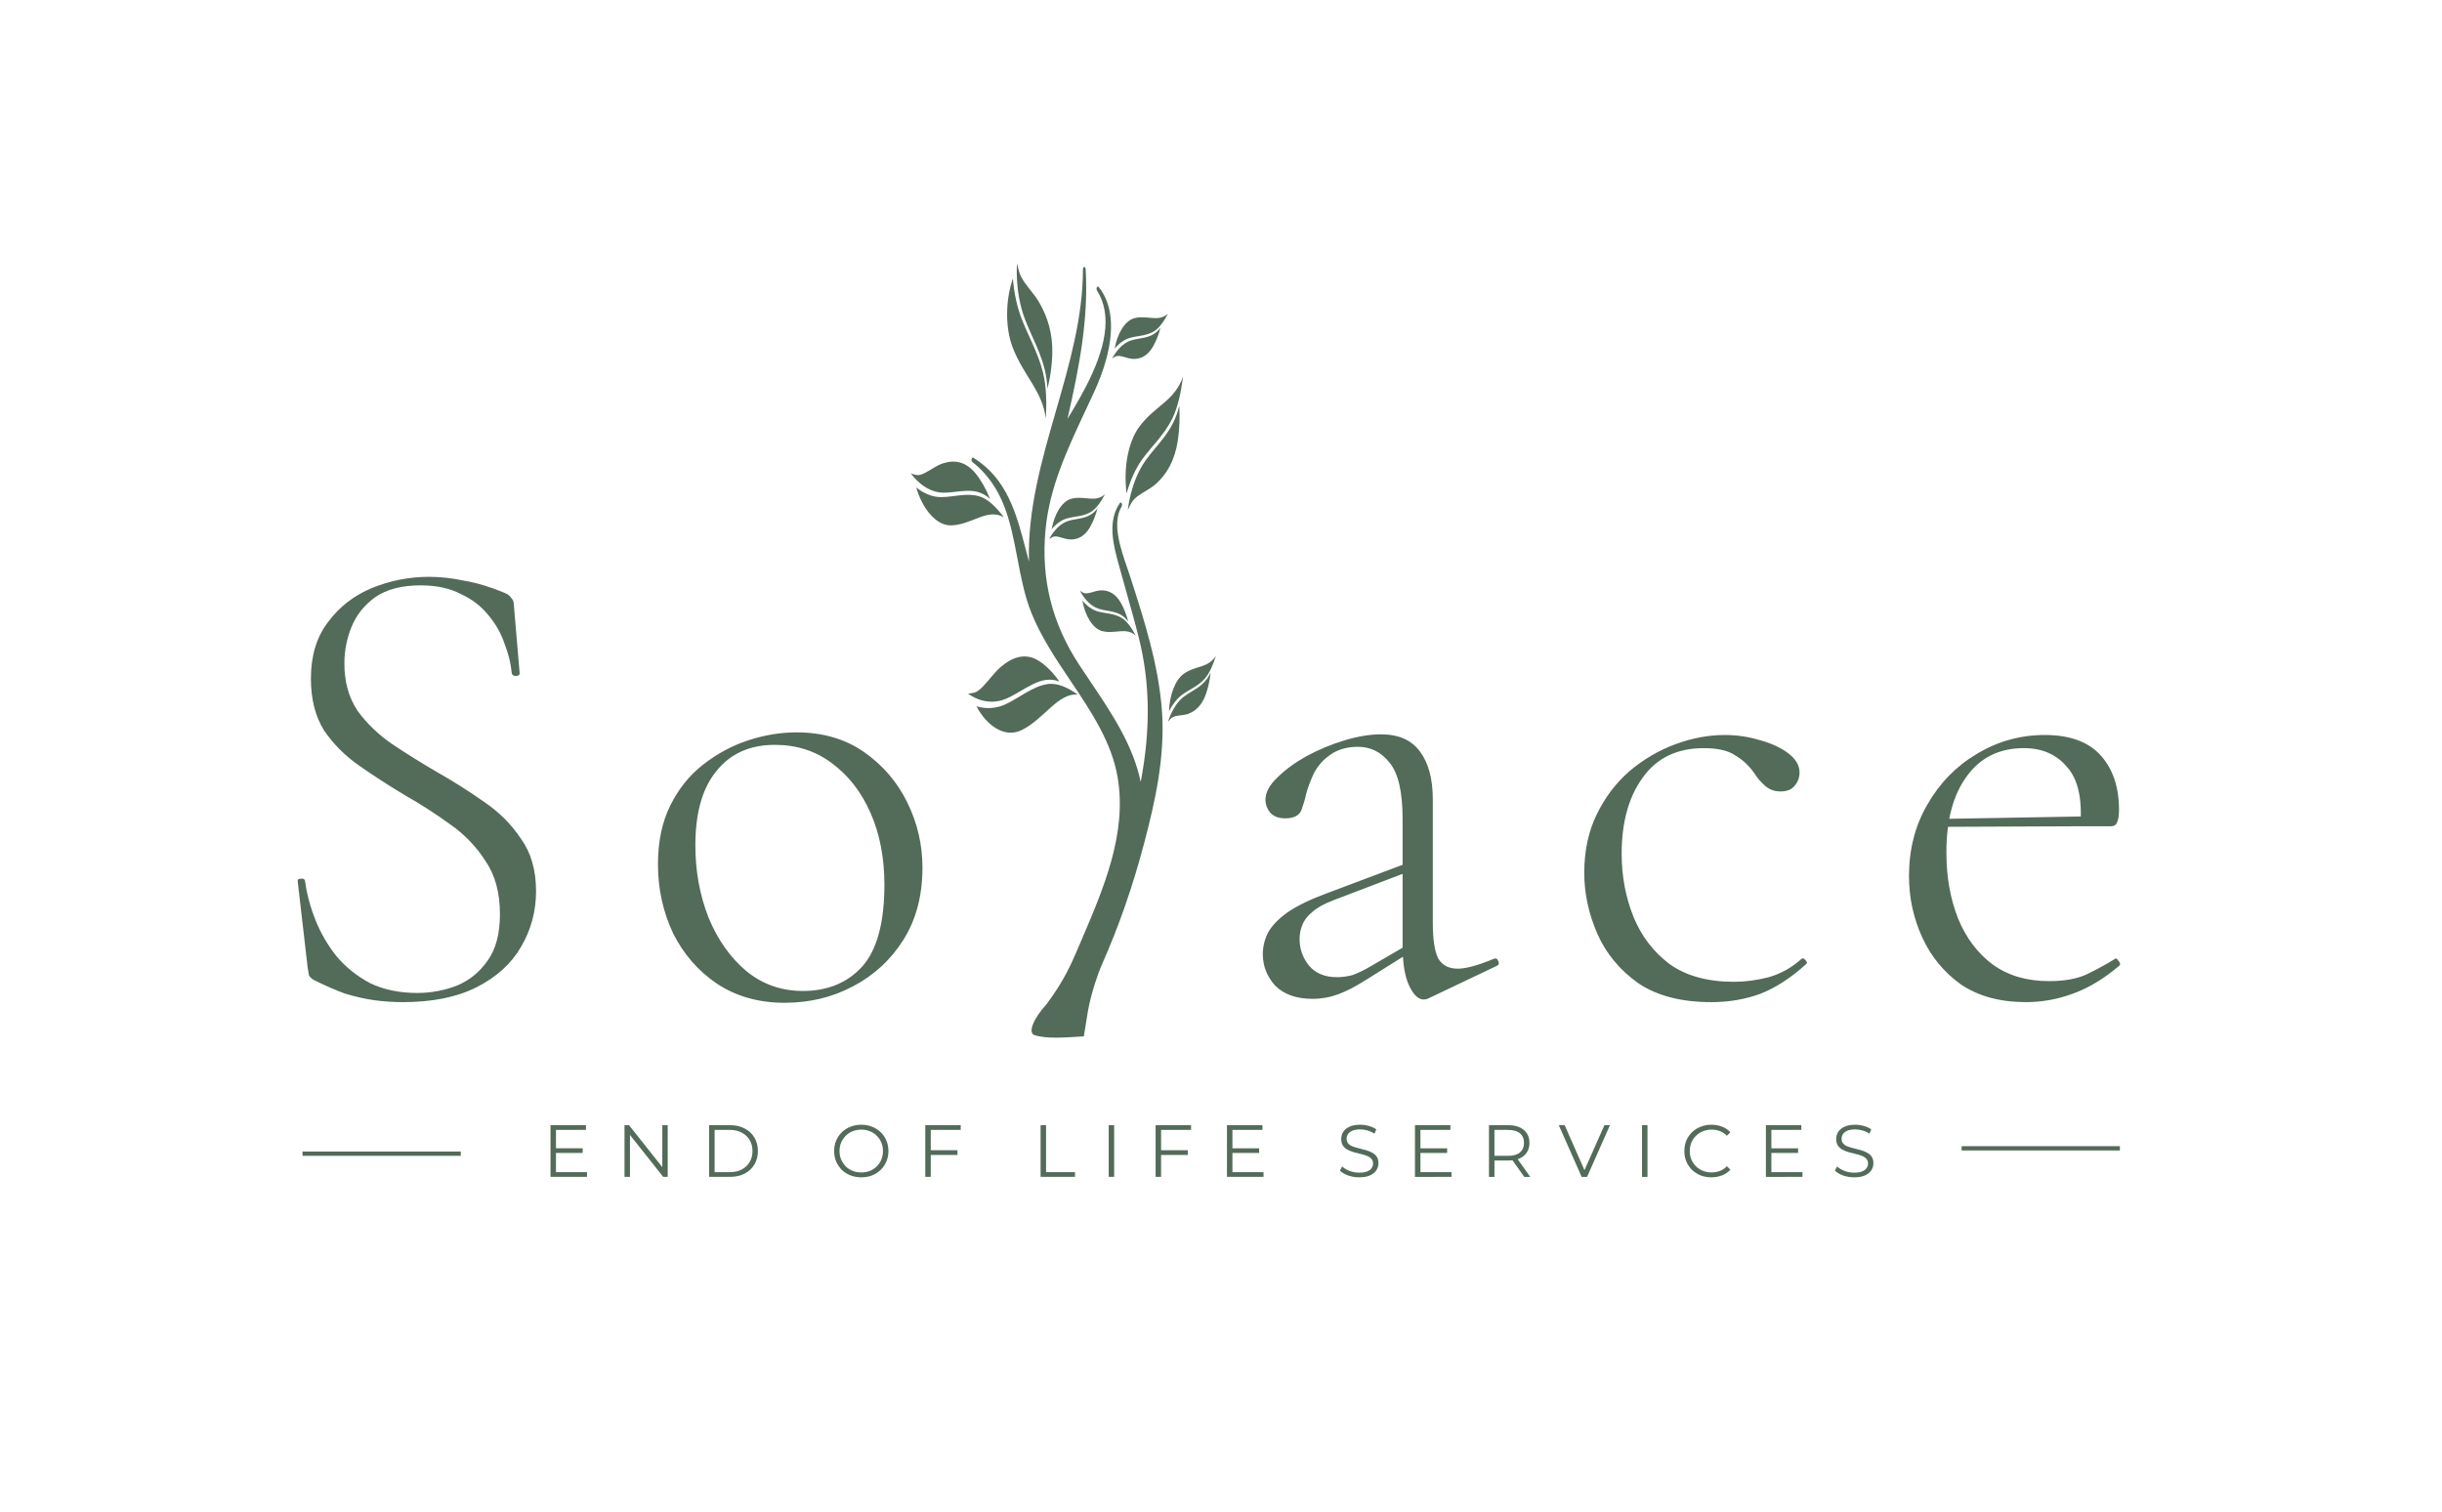
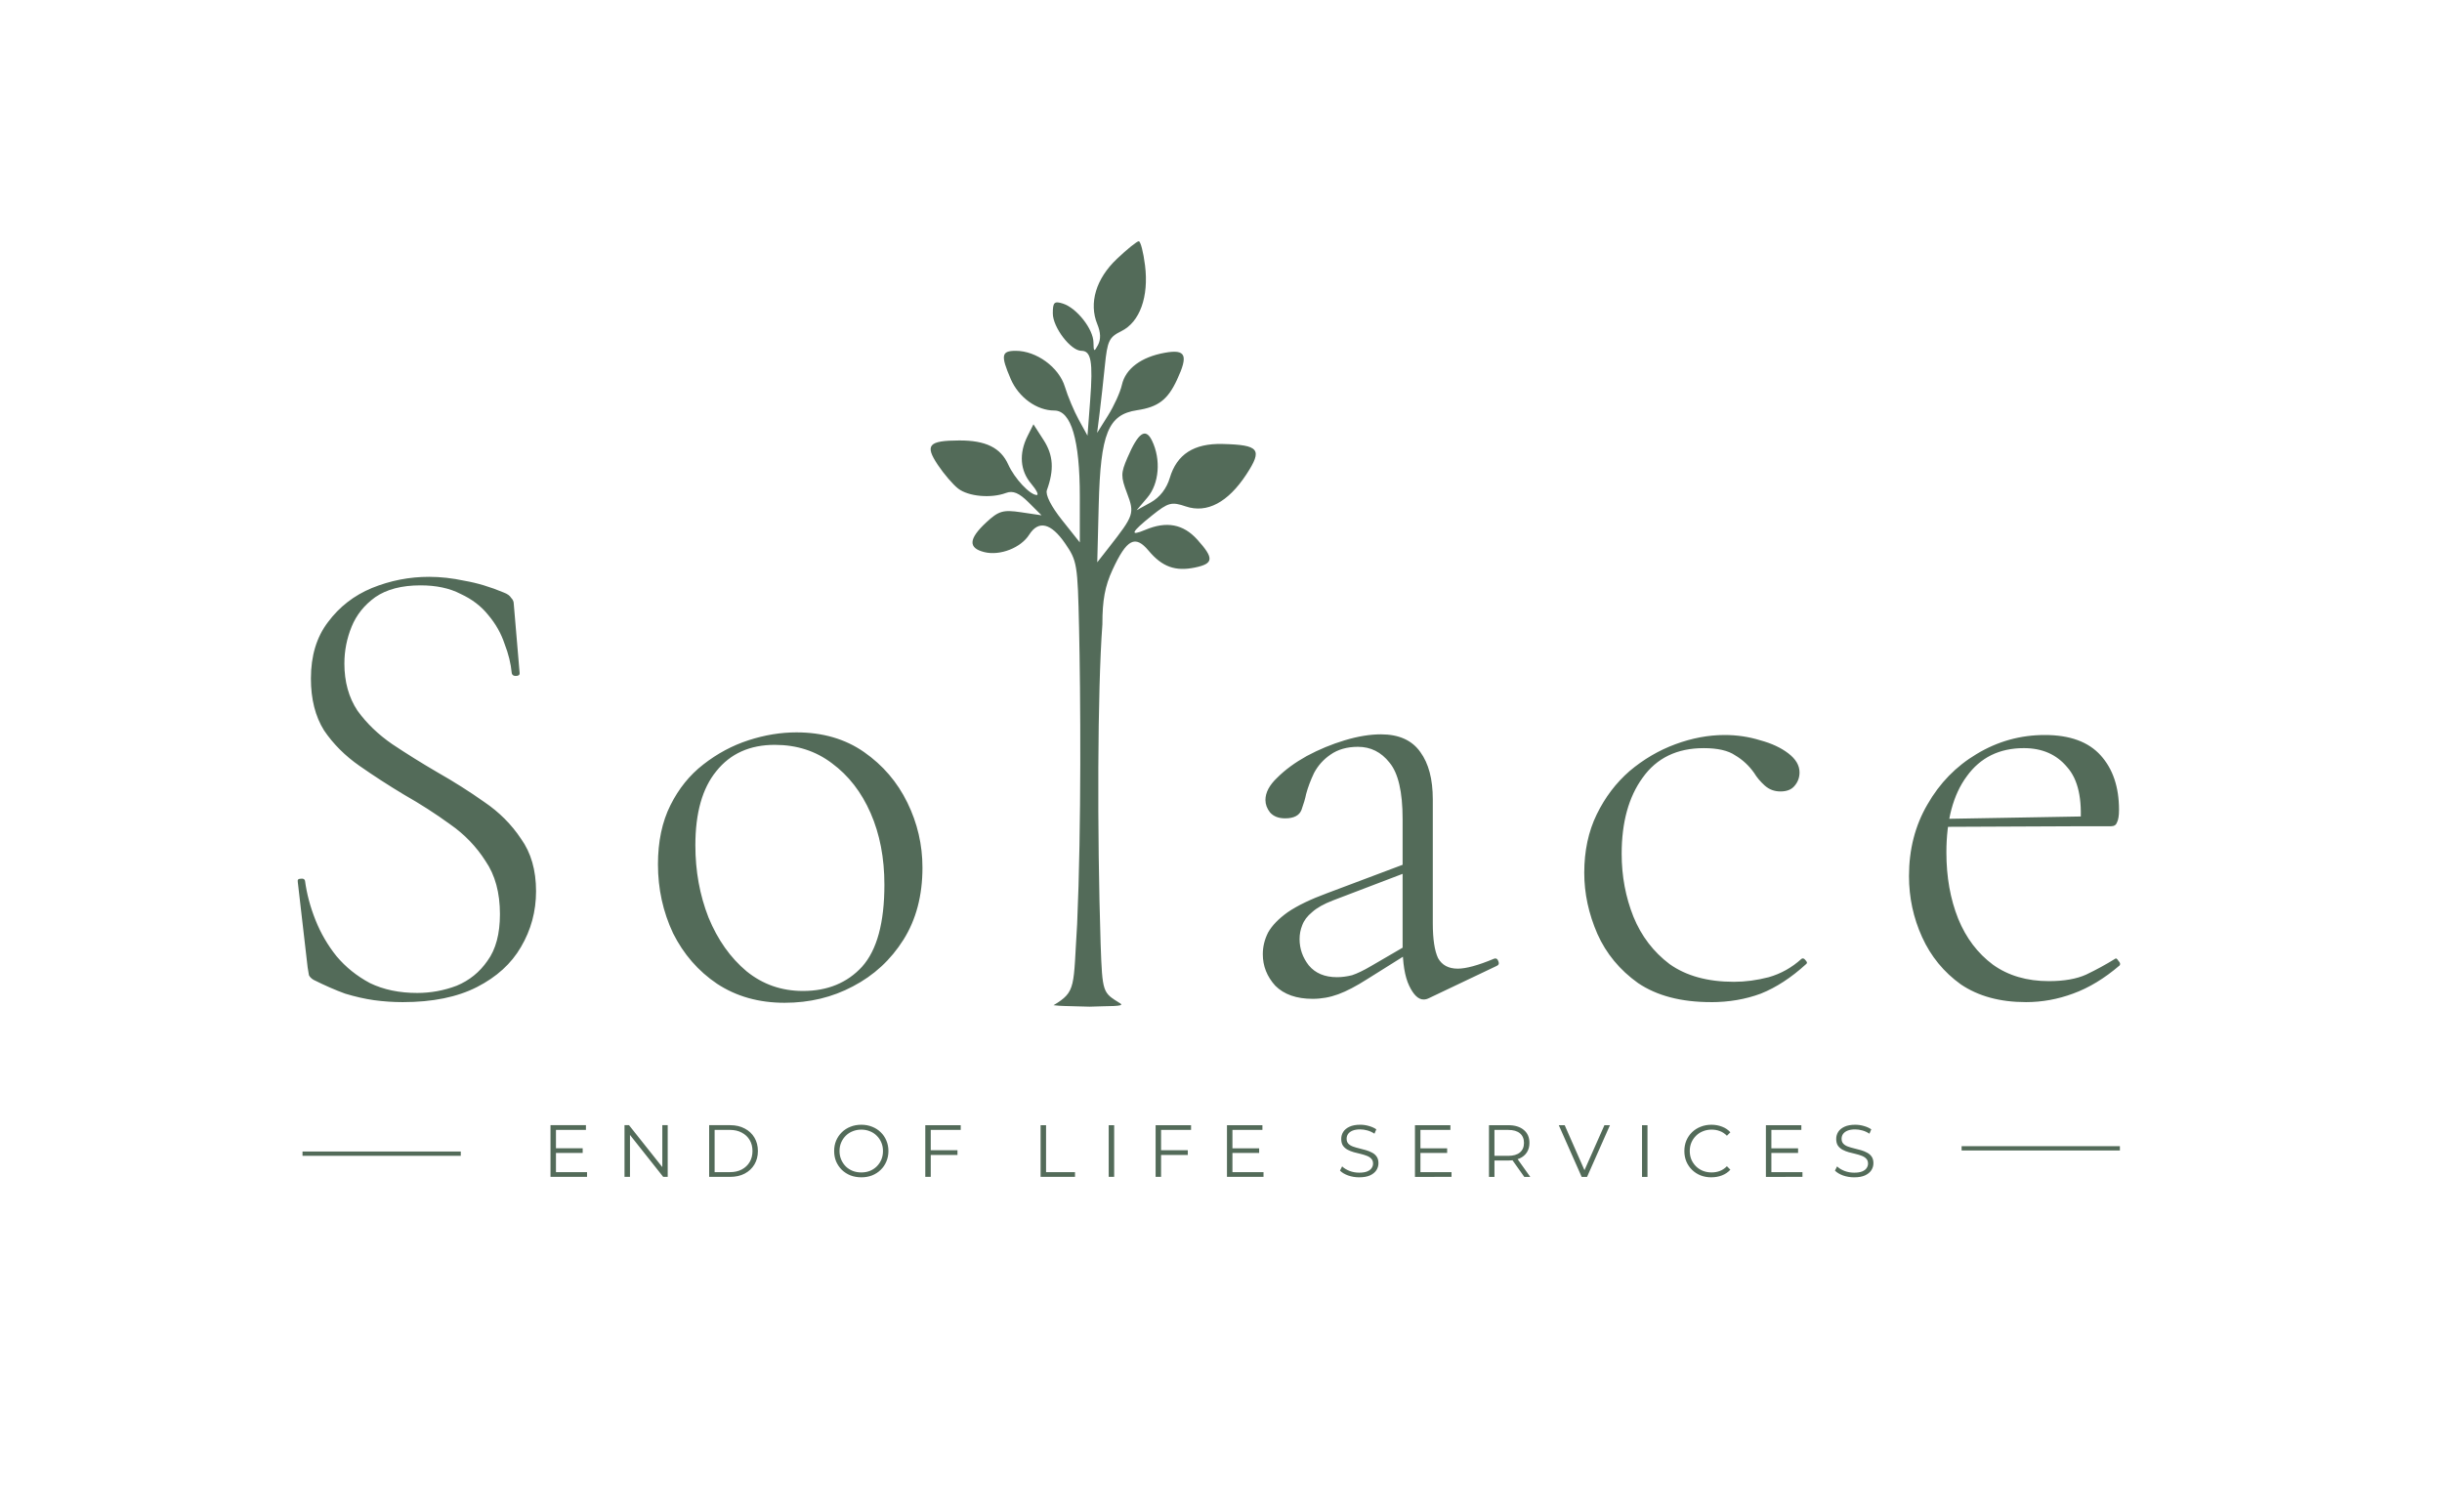
<svg xmlns="http://www.w3.org/2000/svg" width="210mm" height="130mm" viewBox="4 0 210 130" version="1.1" id="svg1">
  <defs id="defs1" />
  <g id="layer1">
-     <g id="g17" transform="matrix(0.07565515,0,0,0.127004,75.67123,22.64131)" style="fill:#536b59;fill-opacity:1;stroke-width:1;stroke-dasharray:none">
-       <path d="m 284.626,523.486 c 2.191,-7.68 3.034,-11.507 4.691,-17.261 3.639,-12.16 11.971,-26.124 14.991,-30.175 20.214,-27.114 35.966,-54.09 49.097,-83.879 11.766,-26.699 23.978,-57.841 19.93,-89.604 -3.947,-30.955 -19.97,-60.646 -35.459,-89.346 -1.157,-2.191 -2.524,-4.562 -3.966,-7.053 -7.788,-13.47 -17.482,-30.233 -6.295,-41.521 0.578,-0.582 0.594,-1.518 0.034,-2.118 -0.558,-0.603 -1.49,-0.652 -2.115,-0.123 -14.602,12.509 -6.967,29.141 -1.392,41.286 2.613,5.682 5.294,11.359 7.978,17.032 5.101,10.793 10.379,21.95 15.046,32.975 12.76,30.162 13.451,62.105 2.09,97.528 -8.645,-25.01 -33.274,-46.809 -57.137,-67.929 -4.314,-3.819 -8.62,-7.629 -12.824,-11.45 -30.842,-28.021 -43.366,-57.789 -38.293,-91.005 4.416,-28.936 24.609,-54.581 45.982,-81.732 3.14,-3.987 6.282,-7.98 9.376,-11.989 9.945,-12.867 21.285,-31.861 18.835,-49.257 -1.225,-8.7 -5.836,-16.034 -13.7,-21.806 -0.651,-0.477 -1.561,-0.364 -2.077,0.254 -0.518,0.618 -0.466,1.533 0.119,2.09 6.536,6.227 9.73,13.164 9.765,21.212 0.101,22.222 -24.78,47.714 -43.275,65.735 13.602,-35.414 24.03,-67.85 20.649,-101.458 -0.079,-0.808 -0.771,-1.398 -1.598,-1.374 -0.813,0.042 -1.453,0.713 -1.453,1.53 0,32.552 -15.578,64.71 -30.646,95.812 -15.998,33.023 -32.5,67.09 -30.695,102.127 -1.346,-2.895 -2.65,-5.856 -3.993,-8.908 -10.229,-23.256 -20.808,-47.304 -59.288,-61.402 -0.765,-0.281 -1.622,0.092 -1.937,0.845 -0.315,0.756 0.019,1.625 0.762,1.974 35.766,16.854 43.348,40.523 51.377,65.582 3.957,12.353 8.048,25.125 15.848,36.698 10.964,16.27 28.011,31.387 44.498,46.007 23.051,20.441 46.886,41.577 53.596,65.631 10.594,37.987 -16.08,75.01 -41.876,110.812 l -5,6.955 c -5.896,8.229 -14.72,20.188 -34.128,35.594 -14.747,9.592 -21.5,19.317 -13.587,20.869 14.048,2.755 36.574,1.552 56.07,0.842 z" id="path1-7" style="fill:#536b59;fill-opacity:1;stroke-width:1;stroke-dasharray:none" />
-       <path d="m 347.105,111.164 c -12.77,10.591 -17.488,28.749 -13.847,44.682 4.079,-8.785 10.318,-17.053 17.815,-23.176 11.264,-9.202 24.395,-16.062 33.92,-27.314 6.635,-7.836 10.301,-18.614 12.338,-28.568 -4.617,8.048 -13.002,13.333 -21.028,17.423 -10.085,5.138 -20.416,9.67 -29.198,16.953 z" id="path2-6" style="fill:#536b59;fill-opacity:1;stroke-width:1;stroke-dasharray:none" />
-       <path d="m 393.094,96.43 c -6.849,17.616 -24.902,25.787 -38.508,37.259 -17.071,14.394 -19.948,33.412 -19.948,33.412 1.228,-1.641 2.547,-3.231 3.96,-4.716 2.338,-2.454 5.275,-3.825 8.329,-5.15 3.269,-1.417 6.659,-2.543 10.004,-3.761 3.319,-1.208 6.634,-2.485 9.755,-4.152 12.025,-6.417 21.325,-15.716 24.728,-29.162 1.937,-7.644 2.506,-15.878 1.68,-23.73 z" id="path3-1" style="fill:#536b59;fill-opacity:1;stroke-width:1;stroke-dasharray:none" />
-       <path d="m 122.535,158.355 c -9.676,0.04 -19.749,-2.375 -28.485,-6.561 7.319,14.611 22.509,25.627 39.098,25.683 11.411,0.037 22.265,-3.036 33.314,-5.48 8.798,-1.946 18.626,-3.201 27.308,0.076 -7.904,-6.386 -17.586,-12.375 -27.69,-14.205 -14.503,-2.628 -29.001,0.429 -43.545,0.487 z" id="path4-8" style="fill:#536b59;fill-opacity:1;stroke-width:1;stroke-dasharray:none" />
-       <path d="m 178.013,159.606 c -4.354,-6.585 -10.031,-12.577 -16.386,-17.246 -11.178,-8.213 -24.269,-9.48 -37.629,-6.784 -3.47,0.701 -6.839,1.821 -10.171,2.999 -3.357,1.187 -6.689,2.472 -10.113,3.458 -3.198,0.921 -6.337,1.729 -9.704,1.322 -2.035,-0.248 -4.063,-0.636 -6.053,-1.123 0,0 14.315,12.852 36.641,13.106 17.796,0.199 36.927,-4.973 53.415,4.268 z" id="path5-9" style="fill:#536b59;fill-opacity:1;stroke-width:1;stroke-dasharray:none" />
-       <path d="m 226.565,82.029 c 6.429,6.31 12.843,13.865 14.835,22.929 1.041,-10.107 0.777,-21.487 -3.201,-30.955 -5.713,-13.589 -16.181,-24.073 -24.165,-36.23 -5.315,-8.087 -8.785,-17.849 -10.042,-27.451 -8.253,14.106 -9.195,32.846 -0.193,46.778 6.194,9.58 14.688,17.001 22.766,24.929 z" id="path6-2" style="fill:#536b59;fill-opacity:1;stroke-width:1;stroke-dasharray:none" />
-       <path d="m 243.252,84.949 c 3.143,-7.243 5.067,-15.27 5.514,-23.14 0.786,-13.849 -5.297,-25.511 -14.844,-35.236 -2.479,-2.527 -5.257,-4.74 -8.063,-6.888 -2.828,-2.164 -5.722,-4.257 -8.415,-6.588 -2.516,-2.179 -4.908,-4.367 -6.398,-7.411 -0.903,-1.839 -1.683,-3.752 -2.362,-5.686 0,0 -2.959,19.005 9.008,37.858 9.537,15.022 24.308,28.232 25.56,47.091 z" id="path7-7" style="fill:#536b59;fill-opacity:1;stroke-width:1;stroke-dasharray:none" />
-       <path d="m 195.718,298.598 c -10.582,2.959 -22.338,3.348 -33.161,1.396 12.411,13.794 32.359,21.279 50.536,16.344 12.503,-3.394 23.461,-10.024 34.823,-16.031 9.045,-4.78 19.428,-9.113 29.92,-8.137 -10.575,-4.614 -22.977,-8.253 -34.59,-7.216 -16.671,1.492 -31.625,9.2 -47.528,13.644 z" id="path8-9" style="fill:#536b59;fill-opacity:1;stroke-width:1;stroke-dasharray:none" />
-       <path d="m 190.46,273.218 c -3.589,1.812 -6.94,4.052 -10.232,6.347 -3.317,2.311 -6.579,4.722 -10.031,6.83 -3.225,1.971 -6.417,3.801 -10.224,4.366 -2.301,0.343 -4.639,0.526 -6.964,0.594 0,0 19.541,9.759 44.061,3.314 19.541,-5.135 38.929,-16.558 59.759,-11.405 -6.75,-5.896 -14.771,-10.749 -23.131,-13.947 -14.709,-5.628 -29.422,-3.073 -43.238,3.901 z" id="path9-5" style="fill:#536b59;fill-opacity:1;stroke-width:1;stroke-dasharray:none" />
-       <path d="m 282.97,228.417 c 3.009,10.034 11.384,18.663 21.852,20.53 7.2,1.282 14.392,0.542 21.641,0.217 5.768,-0.257 12.114,0.034 17.233,3.063 -4.283,-4.905 -9.736,-9.752 -15.915,-12.023 -8.867,-3.259 -18.359,-2.931 -27.549,-4.498 -6.114,-1.044 -12.206,-3.682 -17.262,-7.289 z" id="path10-4" style="fill:#536b59;fill-opacity:1;stroke-width:1;stroke-dasharray:none" />
-       <path d="m 303.668,221.483 c -2.268,0.058 -4.52,0.395 -6.754,0.771 -2.249,0.379 -4.495,0.823 -6.766,1.068 -2.12,0.227 -4.191,0.392 -6.27,-0.236 -1.258,-0.379 -2.494,-0.851 -3.696,-1.377 0,0 7.619,9.694 21.689,12.316 11.211,2.09 23.861,0.937 33.25,8.59 -2.023,-4.639 -4.945,-9.049 -8.443,-12.696 -6.149,-6.42 -14.276,-8.663 -23.01,-8.436 z" id="path11-3" style="fill:#536b59;fill-opacity:1;stroke-width:1;stroke-dasharray:none" />
-       <path d="m 364.437,46.038 c 6.178,-2.271 11.628,-7.118 15.915,-12.023 -5.119,3.026 -11.466,3.32 -17.234,3.063 -7.249,-0.325 -14.439,-1.065 -21.64,0.217 -10.469,1.867 -18.841,10.496 -21.852,20.53 5.052,-3.608 11.147,-6.243 17.262,-7.286 9.192,-1.57 18.681,-1.243 27.549,-4.501 z" id="path12-1" style="fill:#536b59;fill-opacity:1;stroke-width:1;stroke-dasharray:none" />
-       <path d="m 326.808,62.919 c 2.271,0.245 4.517,0.688 6.766,1.068 2.233,0.376 4.483,0.713 6.754,0.771 8.732,0.227 16.857,-2.017 23.008,-8.437 3.497,-3.647 6.417,-8.06 8.442,-12.696 -9.388,7.653 -22.038,6.5 -33.25,8.589 -14.069,2.625 -21.689,12.316 -21.689,12.316 1.203,-0.526 2.442,-0.998 3.696,-1.377 2.081,-0.628 4.153,-0.463 6.273,-0.234 z" id="path13-2" style="fill:#536b59;fill-opacity:1;stroke-width:1;stroke-dasharray:none" />
-       <path d="m 308.766,156.274 c -5.119,3.026 -11.463,3.32 -17.233,3.063 -7.249,-0.324 -14.44,-1.064 -21.641,0.217 -10.468,1.867 -18.84,10.496 -21.852,20.53 5.052,-3.608 11.147,-6.242 17.262,-7.286 9.189,-1.566 18.678,-1.239 27.549,-4.498 6.179,-2.274 11.631,-7.121 15.915,-12.026 z" id="path14-3" style="fill:#536b59;fill-opacity:1;stroke-width:1;stroke-dasharray:none" />
-       <path d="m 245.253,186.792 c 1.203,-0.526 2.442,-0.998 3.697,-1.377 2.078,-0.63 4.149,-0.465 6.27,-0.236 2.271,0.245 4.517,0.688 6.766,1.068 2.234,0.376 4.483,0.713 6.754,0.771 8.733,0.226 16.857,-2.017 23.008,-8.437 3.498,-3.647 6.417,-8.057 8.442,-12.696 -9.388,7.653 -22.038,6.499 -33.25,8.589 -14.067,2.624 -21.687,12.318 -21.687,12.318 z" id="path15-3" style="fill:#536b59;fill-opacity:1;stroke-width:1;stroke-dasharray:none" />
-       <path d="m 381.466,303.301 c 4.051,-4.703 9.342,-8.715 15.033,-11.181 8.553,-3.709 17.849,-5.646 25.688,-10.922 5.459,-3.675 9.603,-9.679 12.599,-15.462 -4.254,4.158 -10.346,5.952 -16.01,7.071 -7.118,1.408 -14.278,2.399 -20.968,5.355 -9.724,4.304 -15.807,14.677 -16.342,25.139 z" id="path16-4" style="fill:#536b59;fill-opacity:1;stroke-width:1;stroke-dasharray:none" />
-       <path d="m 398.489,293.362 c -13.042,5.894 -18.137,17.12 -18.137,17.12 1.043,-0.795 2.133,-1.548 3.265,-2.215 1.87,-1.104 3.92,-1.438 6.034,-1.72 2.265,-0.303 4.551,-0.407 6.827,-0.572 2.259,-0.165 4.526,-0.373 6.741,-0.857 8.537,-1.857 15.894,-5.967 20.343,-13.665 2.527,-4.376 4.318,-9.354 5.181,-14.34 -7.301,9.664 -19.863,11.549 -30.254,16.249 z" id="path17-1" style="fill:#536b59;fill-opacity:1;stroke-width:1;stroke-dasharray:none" />
-     </g>
    <path style="font-weight:300;font-size:56.444px;line-height:0;font-family:'Cormorant Garamond';-inkscape-font-specification:'Cormorant Garamond, Light';letter-spacing:5.292px;fill:#536b59;stroke-width:0.265" d="m 33.615,57.057 q 0,2.371 1.129,4.064 1.185,1.637 2.992,2.879 1.863,1.242 3.895,2.427 2.088,1.185 4.008,2.54 1.919,1.298 3.161,3.161 1.298,1.806 1.298,4.516 0,2.596 -1.298,4.798 -1.242,2.145 -3.782,3.443 -2.54,1.298 -6.378,1.298 -1.242,0 -2.484,-0.169 -1.185,-0.169 -2.484,-0.564 -1.242,-0.452 -2.709,-1.185 -0.282,-0.169 -0.395,-0.395 -0.056,-0.282 -0.113,-0.677 l -0.847,-7.338 q -0.056,-0.282 0.226,-0.282 0.339,-0.056 0.395,0.169 0.226,1.693 0.903,3.387 0.677,1.693 1.806,3.104 1.185,1.411 2.879,2.314 1.75,0.847 4.064,0.847 1.75,0 3.387,-0.621 1.637,-0.677 2.653,-2.145 1.072,-1.468 1.072,-4.008 0,-2.766 -1.242,-4.572 -1.185,-1.863 -3.048,-3.161 -1.863,-1.355 -3.951,-2.54 -1.976,-1.185 -3.838,-2.484 -1.863,-1.298 -3.048,-3.048 -1.129,-1.806 -1.129,-4.459 0,-2.935 1.468,-4.854 1.468,-1.976 3.782,-2.935 2.371,-0.96 4.911,-0.96 1.468,0 3.048,0.339 1.637,0.282 3.387,1.016 0.452,0.169 0.621,0.452 0.226,0.226 0.226,0.508 l 0.508,5.983 q 0,0.226 -0.339,0.226 -0.282,0 -0.339,-0.226 -0.113,-1.242 -0.621,-2.54 -0.452,-1.355 -1.411,-2.484 -0.903,-1.129 -2.371,-1.806 -1.411,-0.734 -3.443,-0.734 -2.427,0 -3.895,1.016 -1.411,1.016 -2.032,2.54 -0.621,1.524 -0.621,3.161 z m 37.86,29.182 q -3.33,0 -5.814,-1.637 -2.427,-1.637 -3.782,-4.346 -1.298,-2.766 -1.298,-5.927 0,-2.935 1.072,-5.08 1.072,-2.145 2.822,-3.5 1.806,-1.411 3.895,-2.088 2.088,-0.677 4.12,-0.677 3.387,0 5.814,1.693 2.427,1.693 3.725,4.346 1.298,2.653 1.298,5.588 0,3.612 -1.637,6.209 -1.637,2.596 -4.346,4.008 -2.653,1.411 -5.87,1.411 z m 1.58,-1.016 q 3.161,0 5.08,-2.088 1.919,-2.145 1.919,-7.056 0,-3.443 -1.185,-6.152 -1.185,-2.709 -3.33,-4.29 -2.088,-1.58 -4.911,-1.58 -3.217,0 -5.024,2.258 -1.806,2.201 -1.806,6.378 0,3.33 1.129,6.209 1.185,2.879 3.274,4.628 2.088,1.693 4.854,1.693 z m 53.82,0.621 q -0.226,0.113 -0.452,0.113 -0.677,0 -1.242,-1.185 -0.564,-1.185 -0.564,-3.443 V 70.435 q 0,-3.5 -1.129,-4.854 -1.072,-1.355 -2.709,-1.355 -1.411,0 -2.371,0.677 -0.903,0.621 -1.411,1.58 -0.452,0.96 -0.677,1.806 -0.113,0.564 -0.395,1.355 -0.282,0.734 -1.411,0.734 -0.847,0 -1.298,-0.508 -0.395,-0.508 -0.395,-1.072 0,-0.96 1.016,-1.919 1.016,-1.016 2.54,-1.863 1.58,-0.847 3.274,-1.355 1.693,-0.508 3.104,-0.508 2.314,0 3.387,1.524 1.072,1.468 1.072,4.064 v 10.668 q 0,2.032 0.452,2.992 0.508,0.903 1.693,0.903 1.072,0 3.104,-0.847 0.282,-0.113 0.395,0.226 0.113,0.282 -0.169,0.395 z m -9.991,0.056 q -2.088,0 -3.217,-1.129 -1.072,-1.185 -1.072,-2.709 0,-0.96 0.452,-1.863 0.508,-0.903 1.693,-1.75 1.242,-0.847 3.387,-1.637 l 7.056,-2.653 0.113,0.734 -6.66,2.54 q -1.185,0.452 -1.806,1.016 -0.621,0.508 -0.847,1.129 -0.226,0.564 -0.226,1.185 0,1.242 0.79,2.258 0.847,1.016 2.427,1.016 0.621,0 1.298,-0.169 0.677,-0.226 1.637,-0.79 l 3.782,-2.201 0.113,0.677 -4.233,2.653 q -1.411,0.903 -2.484,1.298 -1.072,0.395 -2.201,0.395 z m 34.248,0.282 q -3.838,0 -6.265,-1.637 -2.371,-1.693 -3.5,-4.233 -1.129,-2.596 -1.129,-5.249 0,-2.822 1.072,-5.024 1.072,-2.201 2.822,-3.725 1.806,-1.524 3.951,-2.314 2.145,-0.79 4.233,-0.79 1.58,0 3.048,0.452 1.468,0.395 2.427,1.129 0.96,0.734 0.96,1.637 0,0.677 -0.452,1.185 -0.395,0.452 -1.185,0.452 -0.79,0 -1.355,-0.508 -0.564,-0.508 -0.903,-1.072 -0.677,-0.96 -1.637,-1.524 -0.903,-0.621 -2.709,-0.621 -3.443,0 -5.249,2.54 -1.806,2.484 -1.806,6.548 0,2.879 1.016,5.419 1.016,2.484 3.104,4.064 2.145,1.524 5.532,1.524 1.468,0 2.992,-0.395 1.58,-0.452 2.822,-1.58 0.169,-0.113 0.339,0.113 0.226,0.226 0.057,0.339 -1.919,1.75 -3.895,2.54 -1.976,0.734 -4.29,0.734 z m 27.079,0 q -3.33,0 -5.588,-1.524 -2.201,-1.58 -3.33,-4.064 -1.129,-2.484 -1.129,-5.249 0,-3.443 1.58,-6.152 1.58,-2.766 4.233,-4.346 2.709,-1.637 5.87,-1.637 3.217,0 4.798,1.75 1.58,1.75 1.58,4.685 0,0.734 -0.169,1.072 -0.113,0.339 -0.508,0.339 h -2.653 q 0.282,-3.5 -1.129,-5.08 -1.355,-1.637 -3.725,-1.637 -3.161,0 -4.911,2.427 -1.75,2.371 -1.75,6.548 0,3.161 1.016,5.701 1.016,2.484 2.992,3.951 1.976,1.411 4.798,1.411 1.976,0 3.217,-0.564 1.298,-0.621 2.484,-1.355 0.113,-0.113 0.282,0.169 0.226,0.226 0.113,0.395 -1.976,1.693 -4.008,2.427 -1.976,0.734 -4.064,0.734 z m -7.564,-15.071 -0.056,-0.677 12.869,-0.226 v 0.847 z" id="text1" aria-label="So ace" />
    <path d="m 51.34,101.21 v -4.445 h 3.048 v 0.406 h -2.578 v 3.632 h 2.673 v 0.406 z m 0.419,-2.057 v -0.4 h 2.349 v 0.4 z m 5.946,2.057 v -4.445 h 0.387 l 3.067,3.861 h -0.203 v -3.861 h 0.464 v 4.445 h -0.387 l -3.061,-3.861 h 0.203 v 3.861 z m 7.279,0 v -4.445 h 1.81 q 0.711,0 1.245,0.286 0.54,0.279 0.838,0.781 0.298,0.502 0.298,1.156 0,0.654 -0.298,1.156 -0.298,0.502 -0.838,0.787 -0.533,0.279 -1.245,0.279 z m 0.47,-0.406 h 1.314 q 0.591,0 1.022,-0.229 0.438,-0.235 0.679,-0.641 0.241,-0.413 0.241,-0.946 0,-0.54 -0.241,-0.946 -0.241,-0.406 -0.679,-0.635 -0.432,-0.235 -1.022,-0.235 h -1.314 z m 12.615,0.445 q -0.502,0 -0.933,-0.165 -0.425,-0.171 -0.743,-0.476 -0.311,-0.311 -0.489,-0.718 -0.171,-0.413 -0.171,-0.902 0,-0.489 0.171,-0.895 0.178,-0.413 0.489,-0.718 0.318,-0.311 0.743,-0.476 0.425,-0.171 0.933,-0.171 0.502,0 0.927,0.171 0.425,0.165 0.737,0.47 0.318,0.305 0.489,0.718 0.178,0.413 0.178,0.902 0,0.489 -0.178,0.902 -0.171,0.413 -0.489,0.718 -0.311,0.305 -0.737,0.476 -0.425,0.165 -0.927,0.165 z m 0,-0.419 q 0.4,0 0.737,-0.133 0.343,-0.14 0.591,-0.387 0.254,-0.254 0.394,-0.584 0.14,-0.337 0.14,-0.737 0,-0.4 -0.14,-0.73 -0.14,-0.337 -0.394,-0.584 -0.248,-0.254 -0.591,-0.387 -0.337,-0.14 -0.737,-0.14 -0.4,0 -0.743,0.14 -0.343,0.133 -0.597,0.387 -0.248,0.248 -0.394,0.584 -0.14,0.33 -0.14,0.73 0,0.394 0.14,0.73 0.146,0.337 0.394,0.591 0.254,0.248 0.597,0.387 0.343,0.133 0.743,0.133 z m 5.501,0.381 v -4.445 h 3.048 v 0.406 h -2.578 v 4.039 z m 0.419,-1.886 v -0.406 h 2.349 v 0.406 z m 9.497,1.886 v -4.445 h 0.47 v 4.039 h 2.489 v 0.406 z m 5.857,0 v -4.445 h 0.47 v 4.445 z m 4.034,0 v -4.445 h 3.048 v 0.406 h -2.578 v 4.039 z m 0.419,-1.886 v -0.406 h 2.349 v 0.406 z m 5.717,1.886 v -4.445 h 3.048 v 0.406 h -2.578 v 3.632 h 2.673 v 0.406 z m 0.419,-2.057 v -0.4 h 2.349 v 0.4 z m 10.952,2.096 q -0.495,0 -0.953,-0.159 -0.451,-0.165 -0.699,-0.419 l 0.184,-0.362 q 0.235,0.229 0.629,0.387 0.4,0.152 0.838,0.152 0.419,0 0.679,-0.102 0.267,-0.108 0.387,-0.286 0.127,-0.178 0.127,-0.394 0,-0.26 -0.152,-0.419 -0.146,-0.159 -0.387,-0.248 -0.241,-0.095 -0.533,-0.165 -0.292,-0.07 -0.584,-0.146 -0.292,-0.083 -0.54,-0.216 -0.241,-0.133 -0.394,-0.349 -0.146,-0.222 -0.146,-0.578 0,-0.33 0.171,-0.603 0.178,-0.279 0.54,-0.445 0.362,-0.171 0.927,-0.171 0.375,0 0.743,0.108 0.368,0.102 0.635,0.286 l -0.159,0.375 q -0.286,-0.191 -0.61,-0.279 -0.318,-0.089 -0.616,-0.089 -0.4,0 -0.66,0.108 -0.26,0.108 -0.387,0.292 -0.121,0.178 -0.121,0.406 0,0.26 0.146,0.419 0.152,0.159 0.394,0.248 0.248,0.089 0.54,0.159 0.292,0.07 0.578,0.152 0.292,0.083 0.533,0.216 0.248,0.127 0.394,0.343 0.152,0.216 0.152,0.565 0,0.324 -0.178,0.603 -0.178,0.273 -0.546,0.445 -0.362,0.165 -0.933,0.165 z m 4.796,-0.038 v -4.445 h 3.048 v 0.406 h -2.578 v 3.632 h 2.673 v 0.406 z m 0.419,-2.057 v -0.4 h 2.349 v 0.4 z m 5.946,2.057 v -4.445 h 1.664 q 0.845,0 1.327,0.406 0.489,0.4 0.489,1.118 0,0.47 -0.222,0.813 -0.216,0.337 -0.622,0.521 -0.406,0.178 -0.972,0.178 h -1.403 l 0.21,-0.216 v 1.626 z m 3.035,0 -1.143,-1.613 h 0.508 l 1.149,1.613 z m -2.565,-1.588 -0.21,-0.222 h 1.391 q 0.667,0 1.01,-0.292 0.349,-0.292 0.349,-0.819 0,-0.533 -0.349,-0.826 -0.343,-0.292 -1.01,-0.292 h -1.391 l 0.21,-0.222 z m 7.501,1.588 -1.968,-4.445 h 0.508 l 1.841,4.185 h -0.279 l 1.854,-4.185 h 0.476 l -1.968,4.445 z m 5.19,0 v -4.445 h 0.47 v 4.445 z m 5.965,0.038 q -0.502,0 -0.927,-0.165 -0.425,-0.171 -0.737,-0.476 -0.311,-0.305 -0.489,-0.718 -0.171,-0.413 -0.171,-0.902 0,-0.489 0.171,-0.902 0.178,-0.413 0.489,-0.718 0.318,-0.305 0.743,-0.47 0.425,-0.171 0.927,-0.171 0.483,0 0.908,0.165 0.425,0.159 0.718,0.483 l -0.298,0.298 q -0.273,-0.279 -0.603,-0.4 -0.33,-0.127 -0.711,-0.127 -0.4,0 -0.743,0.14 -0.343,0.133 -0.597,0.387 -0.254,0.248 -0.4,0.584 -0.14,0.33 -0.14,0.73 0,0.4 0.14,0.737 0.146,0.33 0.4,0.584 0.254,0.248 0.597,0.387 0.343,0.133 0.743,0.133 0.381,0 0.711,-0.127 0.33,-0.127 0.603,-0.406 l 0.298,0.298 q -0.292,0.324 -0.718,0.489 -0.425,0.165 -0.914,0.165 z m 4.688,-0.038 v -4.445 h 3.048 v 0.406 h -2.578 v 3.632 h 2.673 v 0.406 z m 0.419,-2.057 v -0.4 h 2.349 v 0.4 z m 7.171,2.096 q -0.495,0 -0.953,-0.159 -0.451,-0.165 -0.699,-0.419 l 0.184,-0.362 q 0.235,0.229 0.629,0.387 0.4,0.152 0.838,0.152 0.419,0 0.679,-0.102 0.267,-0.108 0.387,-0.286 0.127,-0.178 0.127,-0.394 0,-0.26 -0.152,-0.419 -0.146,-0.159 -0.387,-0.248 -0.241,-0.095 -0.533,-0.165 -0.292,-0.07 -0.584,-0.146 -0.292,-0.083 -0.54,-0.216 -0.241,-0.133 -0.394,-0.349 -0.146,-0.222 -0.146,-0.578 0,-0.33 0.171,-0.603 0.178,-0.279 0.54,-0.445 0.362,-0.171 0.927,-0.171 0.375,0 0.743,0.108 0.368,0.102 0.635,0.286 l -0.159,0.375 q -0.286,-0.191 -0.61,-0.279 -0.318,-0.089 -0.616,-0.089 -0.4,0 -0.66,0.108 -0.26,0.108 -0.387,0.292 -0.121,0.178 -0.121,0.406 0,0.26 0.146,0.419 0.152,0.159 0.394,0.248 0.248,0.089 0.54,0.159 0.292,0.07 0.578,0.152 0.292,0.083 0.533,0.216 0.248,0.127 0.394,0.343 0.152,0.216 0.152,0.565 0,0.324 -0.178,0.603 -0.178,0.273 -0.546,0.445 -0.362,0.165 -0.933,0.165 z" id="text2" style="font-size:6.35px;font-family:Montserrat;-inkscape-font-specification:'Montserrat, Normal';letter-spacing:2.117px;fill:#536b59;stroke-width:0.265" aria-label="END OF LIFE SERVICES" />
    <g id="path1" style="opacity:1">
      <path style="baseline-shift:baseline;display:inline;overflow:visible;vector-effect:none;fill:#536b59;enable-background:accumulate;stop-color:#000000;stop-opacity:1" d="m 30.014,99.216 c 30.625,0 0,0 0,0 z" id="path3" />
      <path style="baseline-shift:baseline;display:inline;overflow:visible;vector-effect:none;fill:#536b59;enable-background:accumulate;stop-color:#000000;stop-opacity:1" d="m 30.014,99.031 v 0.369 c 7.656,0 11.484,0 12.92,0 0.14,0 0.457,0 0.539,0 0.022,0 0.097,0 0.111,0 0.007,0 0.027,0 0.031,0 0.002,0 0.007,0 0.008,0 3.96e-4,0 0.002,0 0.002,0 6.21e-4,0 3.12e-4,-0.369 0,-0.369 -2.48e-4,0 -0.002,0 -0.002,0 -10e-4,0 -0.006,0 -0.008,0 -0.004,0 -0.024,0 -0.031,0 -0.014,0 -0.09,0 -0.111,0 -0.082,0 -0.399,0 -0.539,0 -1.436,0 -5.264,0 -12.92,0 z" id="path4" />
    </g>
    <g id="path1-8" style="opacity:1">
      <path style="baseline-shift:baseline;display:inline;overflow:visible;vector-effect:none;fill:#536b59;enable-background:accumulate;stop-color:#000000;stop-opacity:1" d="m 172.689,98.757 c 30.625,0 0,0 0,0 z" id="path5" />
      <path style="baseline-shift:baseline;display:inline;overflow:visible;vector-effect:none;fill:#536b59;enable-background:accumulate;stop-color:#000000;stop-opacity:1" d="m 172.689,98.572 v 0.369 c 7.656,0 11.484,0 12.92,0 0.14,0 0.456,0 0.537,0 0.022,0 0.099,0 0.113,0 0.007,0 0.027,0 0.031,0 0.001,0 0.005,0 0.006,0 5.5e-4,0 0.002,0 0.002,0 3.9e-4,0 0.002,0 0.002,0 1.6e-4,0 8e-5,-0.092 0,-0.184 8e-5,-0.093 1.6e-4,-0.186 0,-0.186 -1.5e-4,0 -0.002,0 -0.002,0 -3.1e-4,0 -0.001,0 -0.002,0 -7.9e-4,0 -0.005,0 -0.006,0 -0.004,0 -0.024,0 -0.031,0 -0.014,0 -0.091,0 -0.113,0 -0.081,0 -0.397,0 -0.537,0 -1.436,0 -5.264,0 -12.92,0 z" id="path6" />
    </g>
+     <path d="m 100.04,22.272 c -1.791,1.695 -2.42,3.801 -1.677,5.607 0.294,0.715 0.314,1.304 0.06,1.786 -0.33,0.627 -0.381,0.598 -0.391,-0.22 -0.014,-1.147 -1.439,-2.958 -2.624,-3.336 -0.745,-0.237 -0.871,-0.116 -0.871,0.841 0,1.201 1.541,3.219 2.457,3.219 0.841,0 1.008,0.937 0.755,4.266 l -0.23,3.031 -0.745,-1.356 c -0.41,-0.746 -0.951,-2.03 -1.201,-2.853 -0.509,-1.673 -2.443,-3.087 -4.223,-3.087 -1.238,0 -1.308,0.386 -0.437,2.415 0.682,1.591 2.243,2.721 3.757,2.721 1.443,0 2.19,2.524 2.189,7.392 l -0.001,3.95 -1.532,-1.926 c -0.937,-1.178 -1.441,-2.175 -1.299,-2.568 0.637,-1.756 0.555,-3.009 -0.281,-4.308 l -0.874,-1.357 -0.508,1.013 c -0.752,1.501 -0.642,2.973 0.306,4.089 0.463,0.545 0.681,0.986 0.484,0.981 -0.595,-0.016 -1.906,-1.419 -2.448,-2.619 -0.655,-1.451 -1.938,-2.082 -4.217,-2.074 -2.644,0.009 -2.981,0.394 -1.842,2.1 0.519,0.778 1.307,1.697 1.75,2.039 0.88,0.681 2.833,0.859 4.118,0.374 0.591,-0.223 1.121,-0.001 1.935,0.809 l 1.121,1.116 -1.769,-0.263 c -1.543,-0.231 -1.926,-0.118 -2.999,0.881 -1.52,1.415 -1.563,2.205 -0.137,2.551 1.336,0.325 3.126,-0.375 3.839,-1.502 0.801,-1.265 1.875,-1.008 3.078,0.734 1.043,1.511 1.089,1.787 1.211,7.276 0.127,5.696 0.207,17.062 -0.165,25.477 -0.345,5.419 -0.05,5.792 -2.031,6.978 0.854,0.089 0.617,0.049 3.096,0.125 1.568,-0.074 3.116,0.016 2.641,-0.283 -1.498,-0.944 -1.537,-0.815 -1.687,-5.129 -0.302,-9.608 -0.274,-21.692 0.152,-27.471 -0.003,-2.067 0.224,-3.292 0.867,-4.681 1.228,-2.654 1.948,-3.036 3.11,-1.648 1.162,1.386 2.292,1.796 3.987,1.445 1.616,-0.335 1.651,-0.792 0.19,-2.409 -1.202,-1.329 -2.638,-1.598 -4.456,-0.834 -1.408,0.593 -1.233,0.209 0.562,-1.229 1.404,-1.125 1.684,-1.2 2.911,-0.783 1.818,0.617 3.63,-0.341 5.212,-2.756 1.413,-2.157 1.115,-2.536 -2.053,-2.614 -2.457,-0.061 -3.927,0.884 -4.533,2.916 -0.067,0.227 -0.154,0.445 -0.26,0.653 -0.106,0.209 -0.23,0.403 -0.37,0.585 -0.141,0.181 -0.297,0.346 -0.467,0.493 -0.17,0.147 -0.352,0.275 -0.545,0.382 l -1.211,0.668 0.925,-1.089 c 1.014,-1.194 1.183,-3.272 0.398,-4.894 -0.553,-1.141 -1.183,-0.701 -2.117,1.476 -0.57,1.327 -0.573,1.608 -0.03,3.043 0.657,1.739 0.603,1.9 -1.556,4.658 l -1.005,1.284 0.125,-4.923 c 0.156,-6.173 0.808,-7.783 3.301,-8.157 1.805,-0.27 2.627,-0.893 3.424,-2.599 0.998,-2.134 0.768,-2.661 -1.02,-2.344 -2.052,0.363 -3.404,1.372 -3.714,2.773 -0.137,0.618 -0.672,1.798 -1.188,2.622 l -0.939,1.498 0.214,-1.712 c 0.118,-0.942 0.322,-2.781 0.453,-4.086 0.214,-2.118 0.365,-2.435 1.407,-2.945 1.595,-0.781 2.381,-2.957 2.045,-5.658 -0.142,-1.143 -0.384,-2.078 -0.539,-2.078 -0.155,0 -1.003,0.683 -1.884,1.518" id="path71" style="fill:#536b59;fill-opacity:1;stroke-width:0.115" />
  </g>
</svg>
